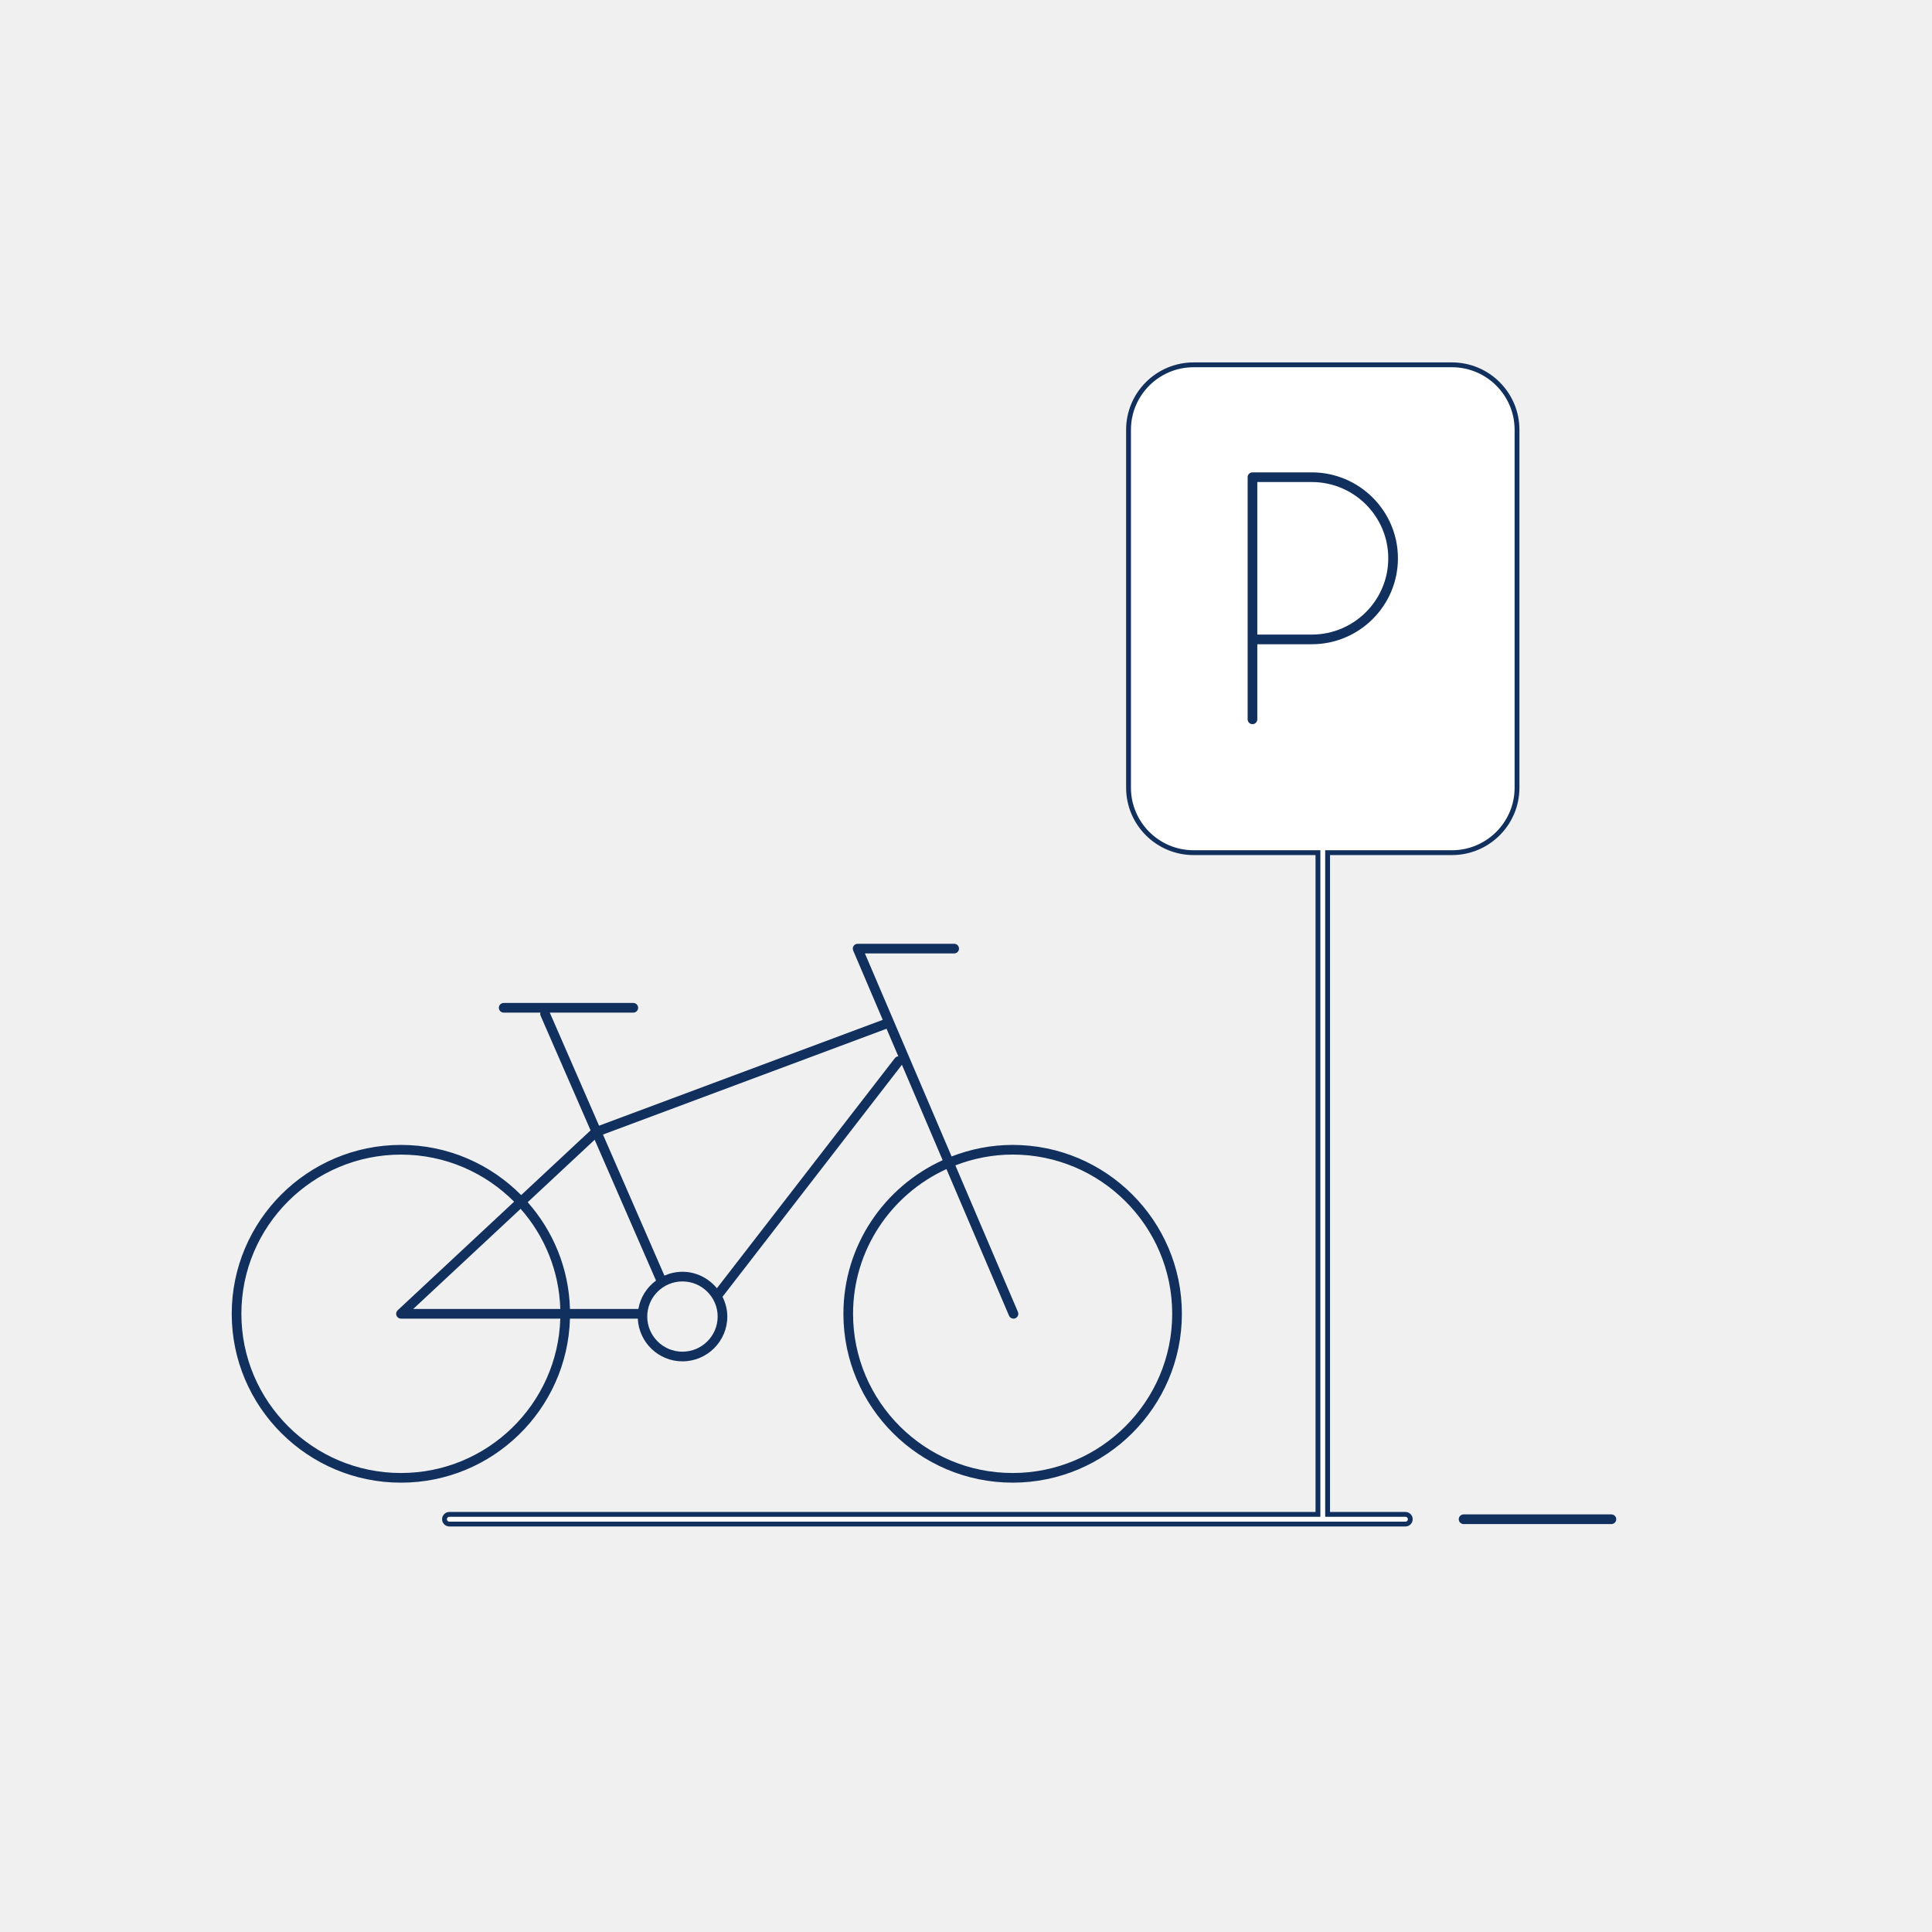
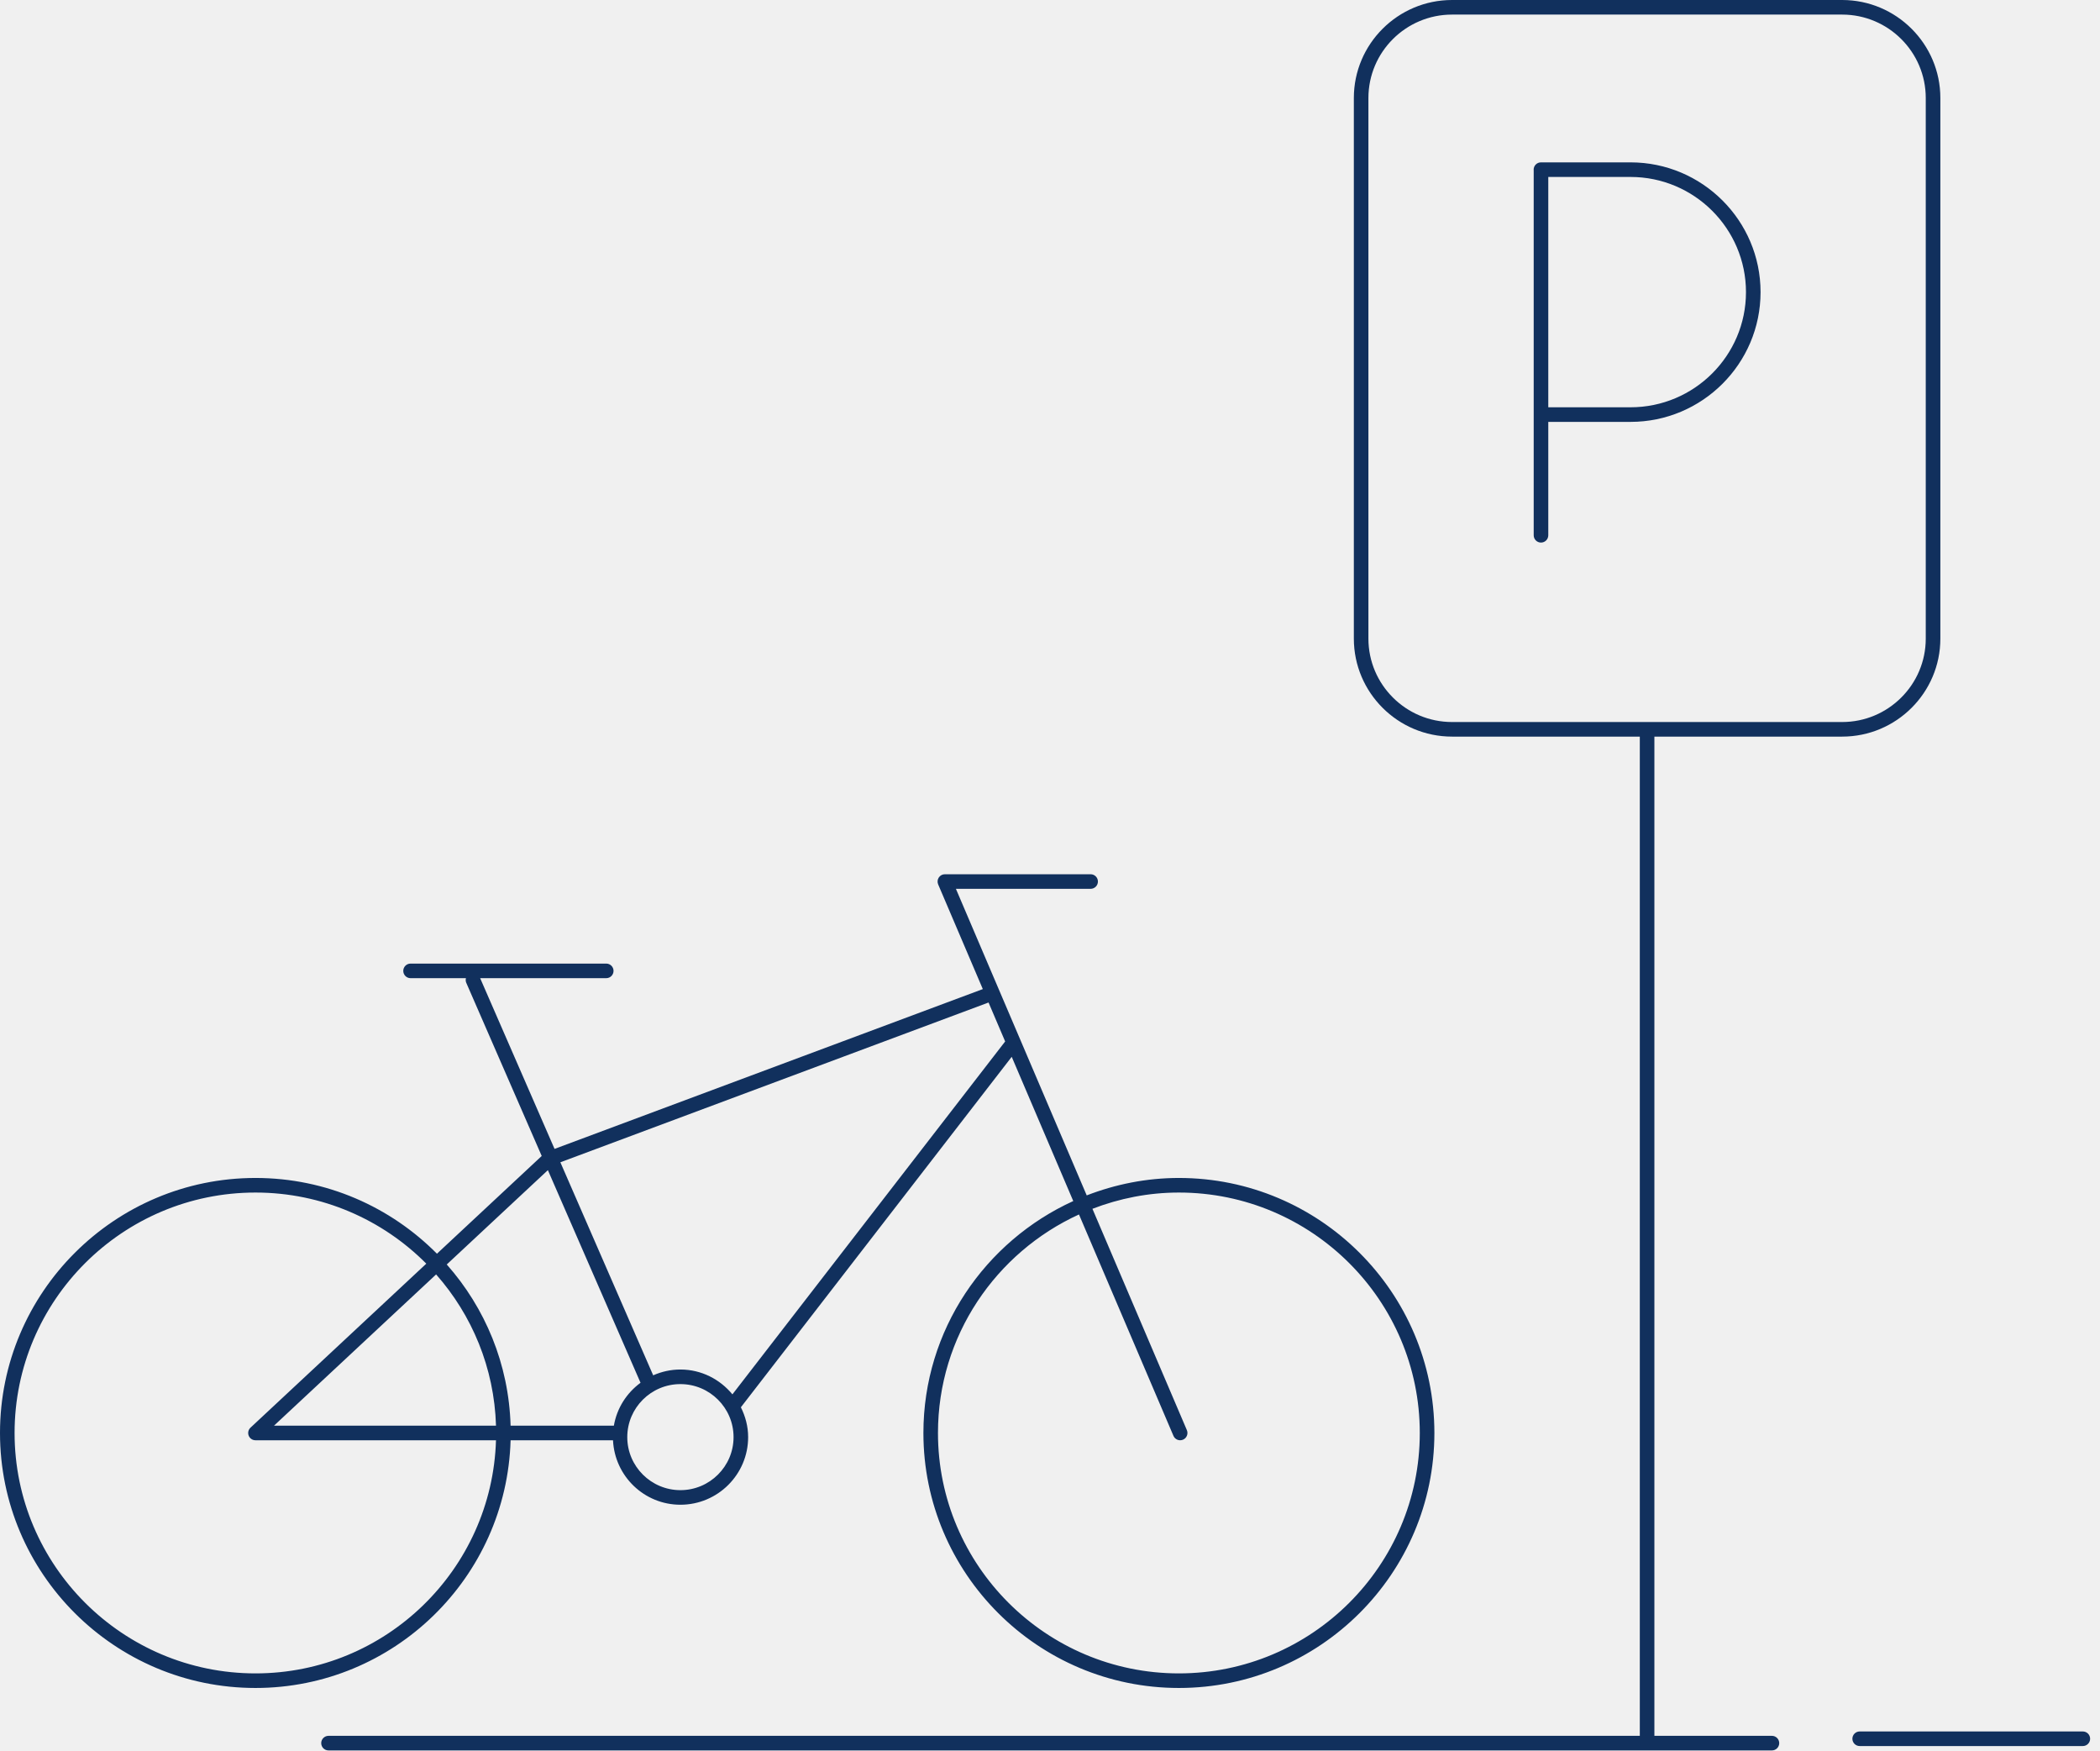
- <svg xmlns="http://www.w3.org/2000/svg" version="1.1" id="Layer_2" x="0px" y="0px" width="200px" height="200px" viewBox="0 0 200 200" enable-background="new 0 0 200 200" xml:space="preserve">
-   <g>
-     <g>
-       <path d="M59.002,136.504h7.022c0.116,2.455,2.136,4.422,4.622,4.422c2.561,0,4.645-2.08,4.645-4.637    c0-0.738-0.189-1.426-0.498-2.045l18.574-24.02l4.217,9.879c-6.052,2.758-10.275,8.84-10.275,15.9    c0,9.639,7.857,17.48,17.519,17.48c9.66,0,17.52-7.842,17.52-17.48s-7.859-17.482-17.52-17.482c-2.23,0-4.357,0.436-6.32,1.195    l-8.971-21.016h9.238c0.275,0,0.5-0.225,0.5-0.5c0-0.276-0.225-0.5-0.5-0.5h-9.995c-0.168,0-0.325,0.084-0.417,0.225    c-0.093,0.14-0.109,0.316-0.043,0.472l3.062,7.177l-29.367,10.957l-5.102-11.705h8.646c0.275,0,0.5-0.225,0.5-0.5    s-0.225-0.5-0.5-0.5H52.142c-0.276,0-0.5,0.225-0.5,0.5s0.224,0.5,0.5,0.5h3.797c-0.024,0.102-0.024,0.209,0.021,0.312    l5.176,11.877l-7.184,6.701c-3.178-3.205-7.58-5.195-12.443-5.195c-9.659,0-17.52,7.844-17.52,17.482s7.859,17.482,17.52,17.482    C50.999,153.486,58.733,145.912,59.002,136.504z M104.826,119.521c9.109,0,16.52,7.395,16.52,16.482s-7.41,16.482-16.52,16.482    c-9.109,0-16.518-7.395-16.518-16.482c0-6.648,3.974-12.377,9.669-14.98l6.478,15.178c0.08,0.189,0.266,0.305,0.459,0.305    c0.066,0,0.133-0.014,0.197-0.041c0.254-0.107,0.371-0.402,0.264-0.656l-6.476-15.17    C100.742,119.928,102.736,119.521,104.826,119.521z M70.647,139.926c-2.01,0-3.645-1.633-3.645-3.637s1.635-3.635,3.645-3.635    c2.009,0,3.645,1.631,3.645,3.635S72.656,139.926,70.647,139.926z M91.776,106.496l1.217,2.852    c-0.135,0.012-0.266,0.072-0.355,0.189l-18.424,23.822c-0.853-1.031-2.127-1.705-3.566-1.705c-0.665,0-1.295,0.146-1.867,0.398    l-6.363-14.604L91.776,106.496z M61.559,117.988l6.352,14.576c-0.947,0.695-1.619,1.736-1.828,2.939h-7.08    c-0.121-4.23-1.752-8.082-4.377-11.049L61.559,117.988z M58.002,135.504H42.777l11.117-10.367    C56.354,127.924,57.881,131.537,58.002,135.504z M41.508,152.486c-9.108,0-16.521-7.393-16.521-16.48s7.411-16.482,16.521-16.482    c4.574,0,8.719,1.867,11.713,4.875l-12.053,11.24c-0.15,0.141-0.201,0.357-0.125,0.549c0.074,0.191,0.26,0.316,0.465,0.316h16.494    C57.733,145.361,50.448,152.486,41.508,152.486z" fill="#11305D" />
-       <path d="M150.309,88.267c3.713,0,6.732-3.016,6.732-6.721v-37.06c0-3.704-3.02-6.719-6.732-6.719h-26.75    c-3.715,0-6.734,3.015-6.734,6.719v37.06c0,3.705,3.02,6.721,6.734,6.721h12.875v68.502H46.514c-0.275,0-0.5,0.225-0.5,0.5    s0.225,0.5,0.5,0.5h98.978c0.277,0,0.5-0.225,0.5-0.5s-0.223-0.5-0.5-0.5h-8.059V88.267H150.309z" fill="#fff" stroke="#11305D" stroke-width=".5" />
-       <path d="M166.812,156.77H151.51c-0.275,0-0.5,0.225-0.5,0.5s0.225,0.5,0.5,0.5h15.303c0.275,0,0.5-0.225,0.5-0.5    S167.088,156.77,166.812,156.77z" fill="#11305D" />
-     </g>
-     <path fill="#11305D" d="M135.797,48.9h-6.145c-0.275,0-0.5,0.225-0.5,0.5c0,0.008,0.004,0.014,0.004,0.02v25.045   c0,0.275,0.225,0.5,0.5,0.5c0.277,0,0.5-0.225,0.5-0.5v-7.773h5.641c4.916,0,8.916-3.99,8.916-8.895   C144.713,52.89,140.713,48.9,135.797,48.9z M135.797,65.69h-5.641V49.9h5.641c4.365,0,7.916,3.542,7.916,7.896   C143.713,62.15,140.162,65.69,135.797,65.69z" />
-   </g>
+ <svg xmlns="http://www.w3.org/2000/svg" width="144" height="120" viewBox="0 0 144 120" fill="none">
+   <path d="M35.012 98.736H42.035C42.15 101.19 44.17 103.156 46.657 103.156C49.218 103.156 51.301 101.077 51.301 98.521C51.301 97.783 51.112 97.095 50.803 96.475L69.375 72.449L73.595 82.337C67.543 85.094 63.319 91.176 63.319 98.236C63.319 107.876 71.178 115.718 80.838 115.718C90.498 115.718 98.358 107.875 98.358 98.236C98.358 88.597 90.499 80.754 80.838 80.754C78.608 80.754 76.482 81.189 74.518 81.949L65.548 60.933H74.786C75.062 60.933 75.286 60.709 75.286 60.433C75.286 60.157 75.062 59.933 74.786 59.933H64.791C64.623 59.933 64.466 60.017 64.374 60.158C64.281 60.298 64.265 60.475 64.331 60.63L67.393 67.806L38.026 78.762L32.925 67.058H41.571C41.847 67.058 42.071 66.834 42.071 66.558C42.071 66.282 41.847 66.058 41.571 66.058H28.153C27.877 66.058 27.653 66.282 27.653 66.558C27.653 66.834 27.877 67.058 28.153 67.058H31.95C31.926 67.16 31.925 67.267 31.97 67.37L37.146 79.247L29.962 85.947C26.785 82.744 22.381 80.754 17.519 80.754C7.859 80.754 0 88.597 0 98.236C0 107.875 7.859 115.718 17.519 115.718C27.01 115.718 34.743 108.143 35.012 98.736ZM80.465 98.432C80.546 98.622 80.731 98.736 80.925 98.736C80.99 98.736 81.057 98.723 81.121 98.696C81.375 98.588 81.493 98.294 81.385 98.04L74.91 82.869C76.753 82.159 78.746 81.754 80.837 81.754C89.946 81.754 97.357 89.148 97.357 98.236C97.357 107.324 89.947 114.718 80.837 114.718C71.729 114.718 64.318 107.324 64.318 98.236C64.318 91.587 68.292 85.859 73.987 83.256L80.465 98.432ZM46.657 102.156C44.648 102.156 43.013 100.525 43.013 98.521C43.013 96.517 44.647 94.886 46.657 94.886C48.667 94.886 50.301 96.517 50.301 98.521C50.301 100.525 48.667 102.156 46.657 102.156ZM67.786 68.726L68.925 71.396L50.223 95.589C49.371 94.558 48.098 93.886 46.657 93.886C45.992 93.886 45.363 94.032 44.79 94.284L38.425 79.68L67.786 68.726ZM37.569 80.218L43.922 94.795C42.973 95.491 42.301 96.531 42.094 97.735H35.012C34.891 93.504 33.261 89.652 30.635 86.685L37.569 80.218ZM34.012 97.736H18.788L29.905 87.367C32.365 90.154 33.892 93.767 34.012 97.736ZM17.519 114.718C8.411 114.718 1 107.324 1 98.236C1 89.148 8.41 81.754 17.519 81.754C22.093 81.754 26.238 83.62 29.232 86.629L17.178 97.871C17.028 98.011 16.978 98.228 17.053 98.42C17.128 98.61 17.313 98.736 17.518 98.736H34.011C33.744 107.592 26.458 114.718 17.519 114.718Z" fill="#11305D" />
+   <path d="M126.32 50.498C130.033 50.498 133.053 47.484 133.053 43.779V6.719C133.053 3.014 130.032 0 126.32 0H99.569C95.856 0 92.835 3.014 92.835 6.719V43.779C92.835 47.484 95.856 50.498 99.569 50.498H112.444V118.999H22.526C22.25 118.999 22.026 119.223 22.026 119.499C22.026 119.775 22.25 119.999 22.526 119.999H121.504C121.78 119.999 122.004 119.775 122.004 119.499C122.004 119.223 121.78 118.999 121.504 118.999H113.444V50.498H126.32ZM93.834 43.779V6.719C93.834 3.566 96.406 1 99.568 1H126.319C129.48 1 132.052 3.565 132.052 6.719V43.779C132.052 46.933 129.48 49.498 126.319 49.498H99.568C96.407 49.498 93.834 46.933 93.834 43.779Z" fill="#11305D" />
+   <path d="M111.809 11.131H105.664C105.388 11.131 105.164 11.355 105.164 11.631C105.164 11.638 105.168 11.644 105.168 11.651V36.696C105.168 36.972 105.392 37.196 105.668 37.196C105.944 37.196 106.168 36.972 106.168 36.696V28.922H111.809C116.725 28.922 120.724 24.932 120.724 20.027C120.724 15.122 116.725 11.131 111.809 11.131ZM111.809 27.921H106.168V12.131H111.809C116.173 12.131 119.724 15.673 119.724 20.027C119.724 24.379 116.173 27.921 111.809 27.921Z" fill="#11305D" />
+   <path d="M142.823 118.699H127.521C127.245 118.699 127.021 118.923 127.021 119.199C127.021 119.475 127.245 119.699 127.521 119.699H142.823C143.099 119.699 143.323 119.475 143.323 119.199C143.323 118.923 143.1 118.699 142.823 118.699Z" fill="#11305D" />
</svg>
